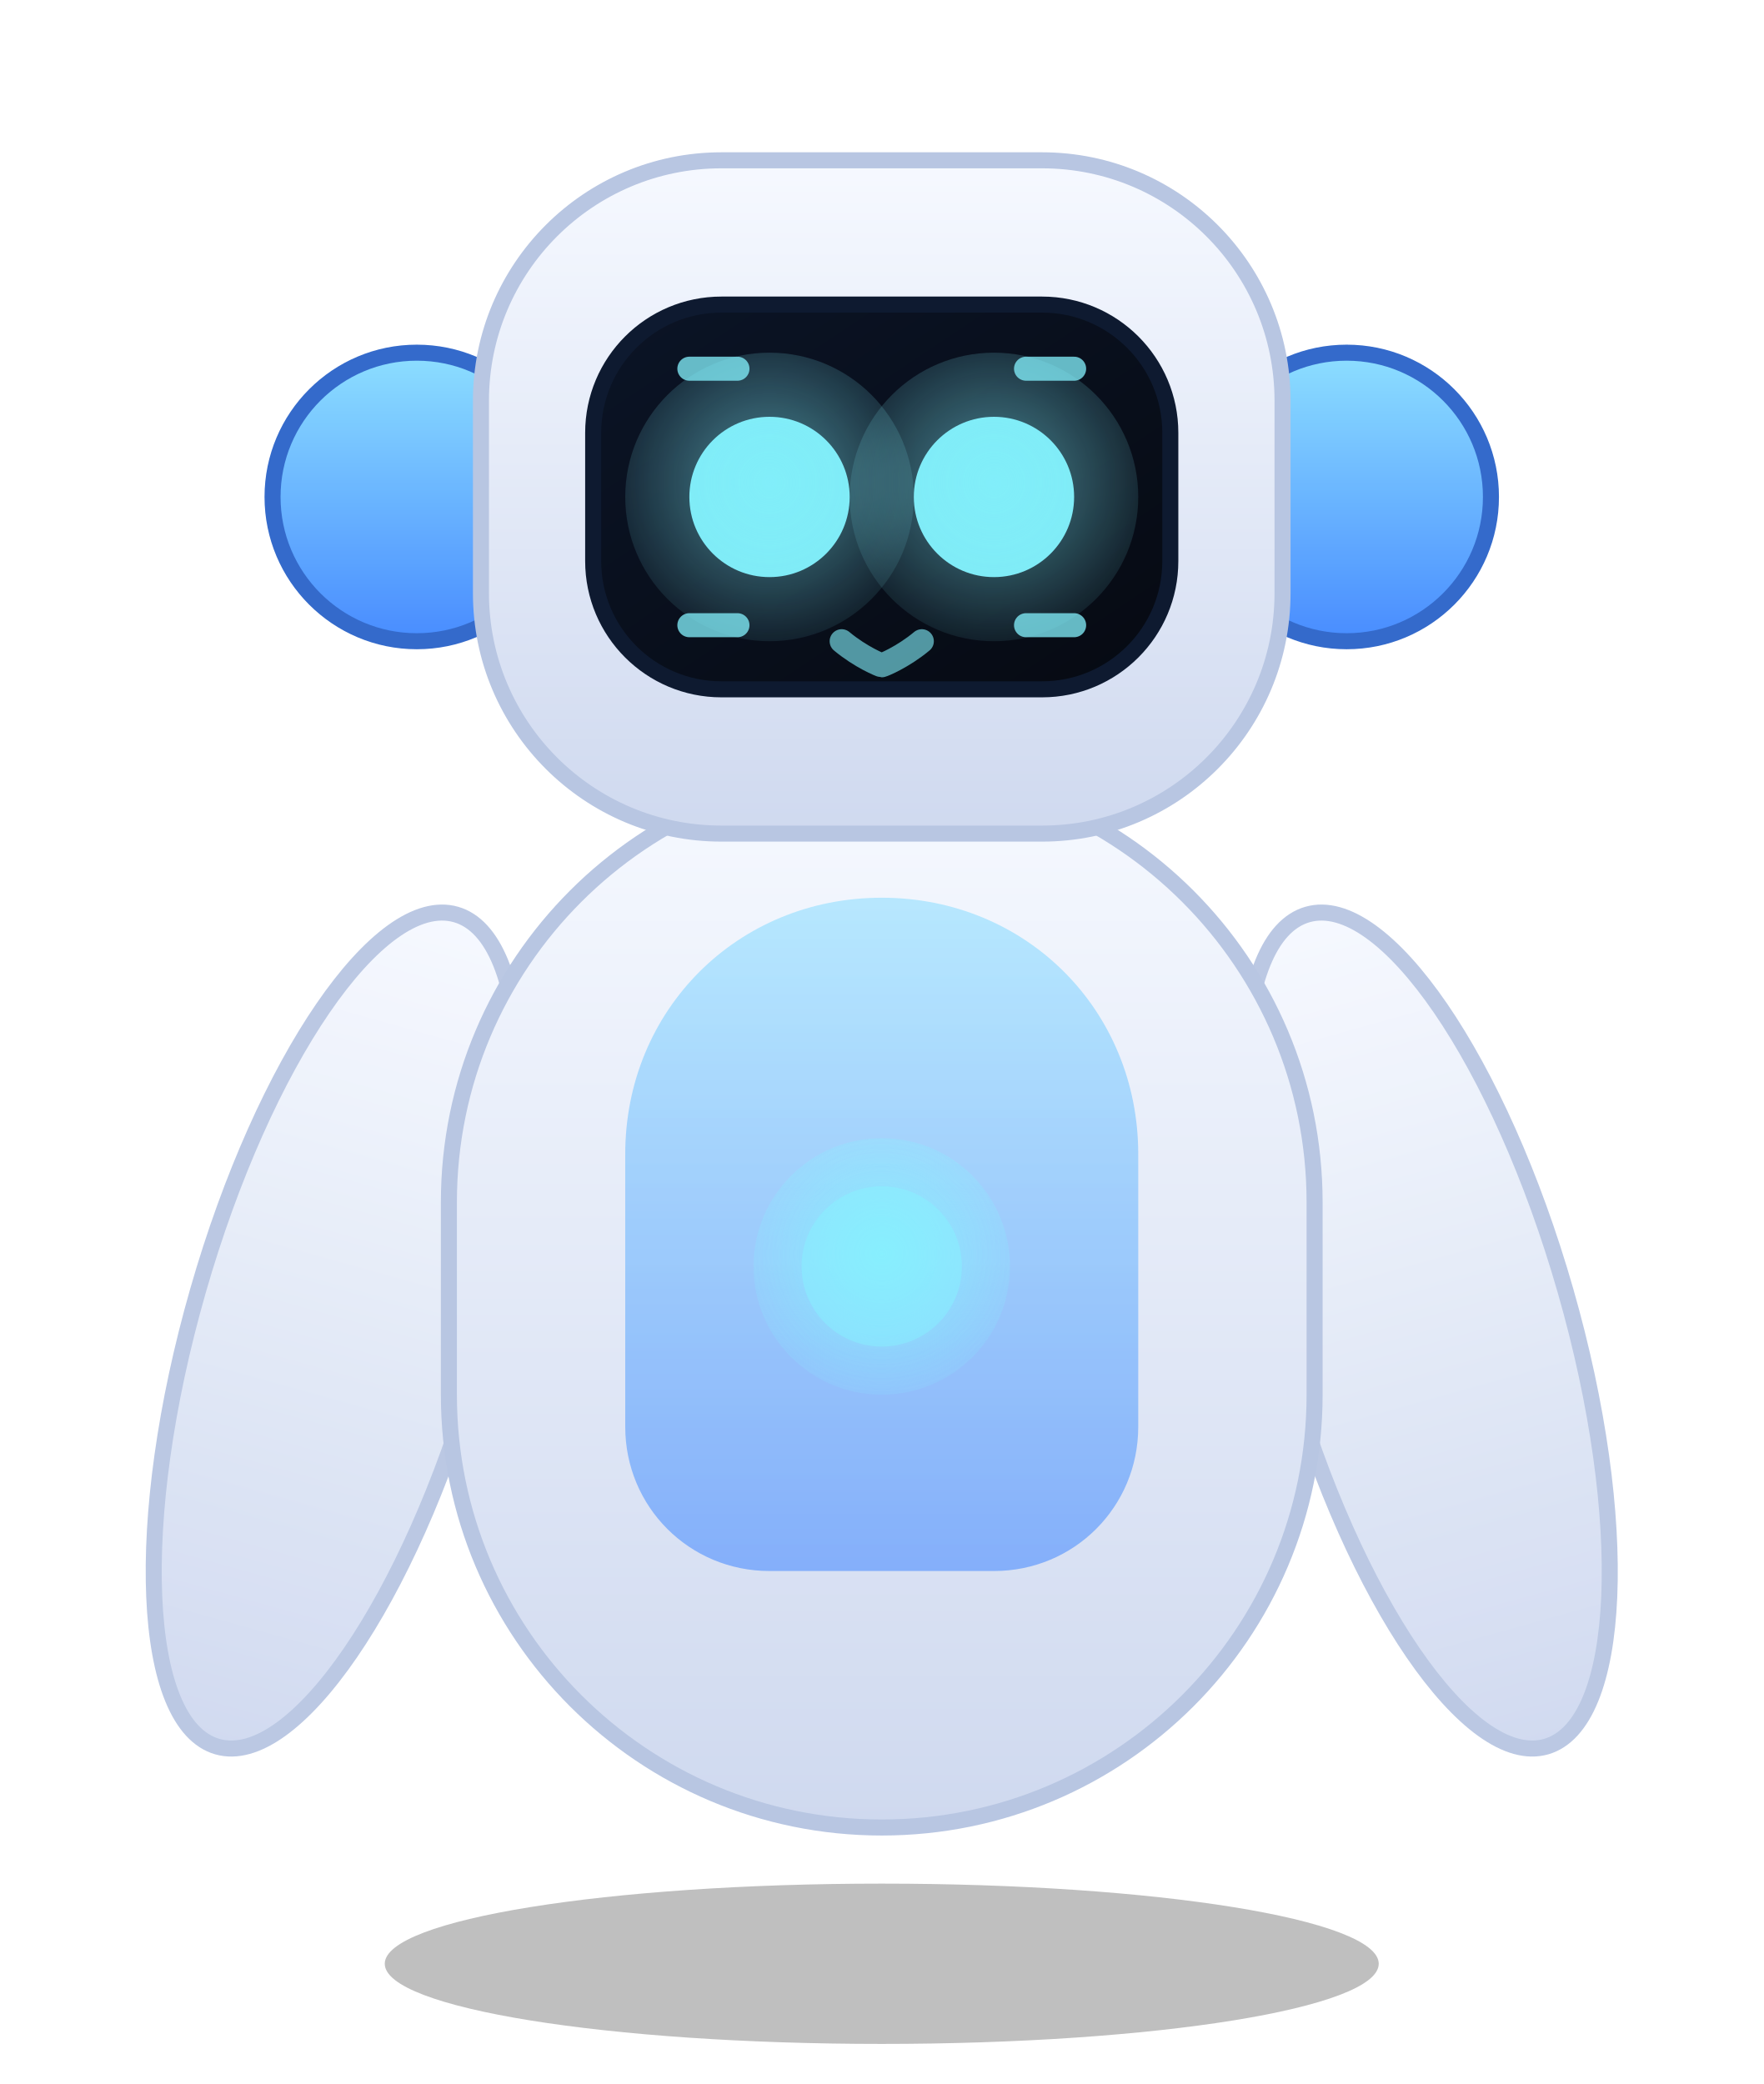
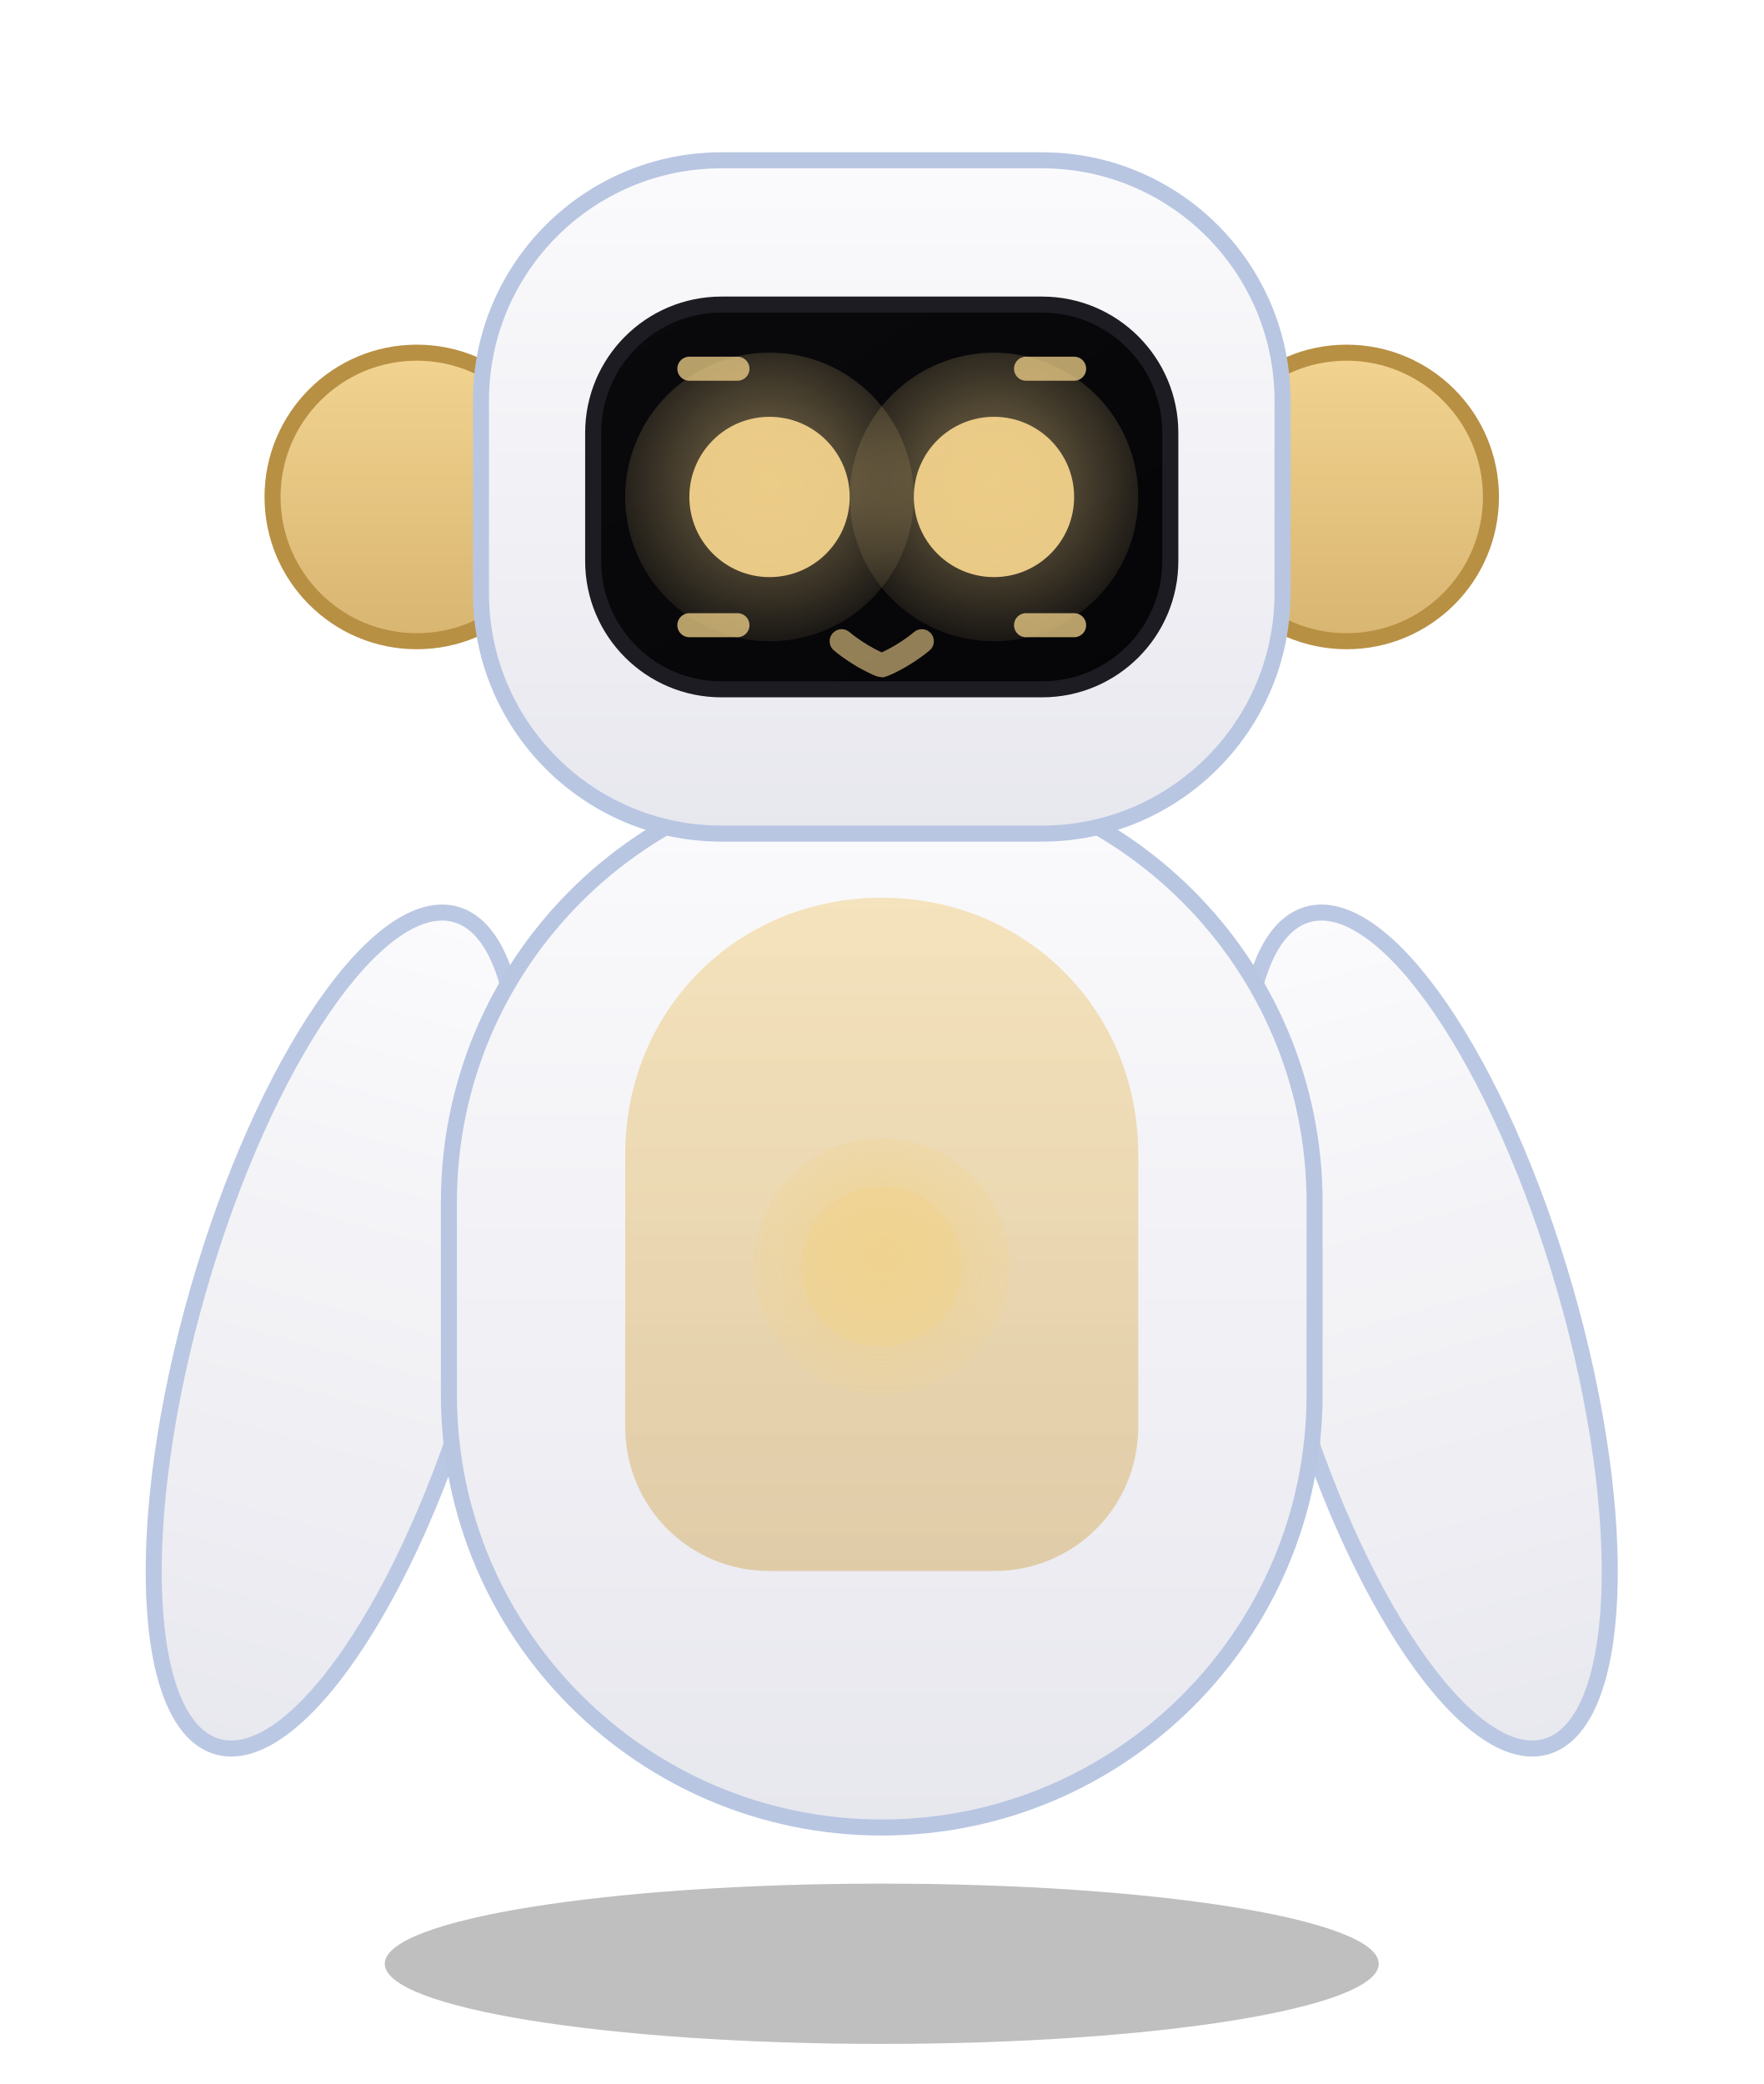
<svg xmlns="http://www.w3.org/2000/svg" viewBox="0 0 220 260">
  <defs>
    <linearGradient id="bot-body" x1="0" y1="0" x2="0" y2="1">
-       <stop offset="0" stop-color="#f6f9ff" />
-       <stop offset="1" stop-color="#cfd9ef" />
+       <stop offset="0" stop-color="#fbfbfd" />
+       <stop offset="1" stop-color="#e7e7ee" />
    </linearGradient>
    <linearGradient id="bot-blue" x1="0" y1="0" x2="0" y2="1">
-       <stop offset="0" stop-color="#87ddff" />
-       <stop offset="1" stop-color="#3f86ff" />
+       <stop offset="0" stop-color="#f1d18a" />
+       <stop offset="1" stop-color="#d6b26a" />
    </linearGradient>
    <linearGradient id="bot-screen" x1="0" y1="0" x2="1" y2="1">
-       <stop offset="0" stop-color="#0b1426" />
-       <stop offset="1" stop-color="#060a12" />
+       <stop offset="0" stop-color="#0a0a0d" />
+       <stop offset="1" stop-color="#050508" />
    </linearGradient>
    <radialGradient id="bot-glow" cx="50%" cy="45%" r="60%">
-       <stop offset="0" stop-color="#84f3ff" stop-opacity=".95" />
-       <stop offset="1" stop-color="#84f3ff" stop-opacity=".08" />
+       <stop offset="0" stop-color="#f1d18a" stop-opacity=".95" />
+       <stop offset="1" stop-color="#f1d18a" stop-opacity=".08" />
    </radialGradient>
  </defs>
  <g fill="none" stroke-linecap="round" stroke-linejoin="round">
    <ellipse cx="110" cy="245" rx="62" ry="10" fill="#000" opacity=".25" />
    <ellipse cx="42" cy="166" rx="18" ry="54" transform="rotate(16 42 166)" fill="url(#bot-body)" stroke="#b8c6e2" stroke-width="2" opacity=".96" />
    <ellipse cx="178" cy="166" rx="18" ry="54" transform="rotate(-16 178 166)" fill="url(#bot-body)" stroke="#b8c6e2" stroke-width="2" opacity=".96" />
    <rect x="56" y="96" width="108" height="132" rx="54" fill="url(#bot-body)" stroke="#b8c6e2" stroke-width="2" />
    <path d="M110 112c-18 0-32 14-32 32v34c0 10 8 18 18 18h28c10 0 18-8 18-18v-34c0-18-14-32-32-32Z" fill="url(#bot-blue)" opacity=".55" />
    <circle cx="110" cy="158" r="16" fill="url(#bot-glow)" opacity=".85" />
-     <circle cx="110" cy="158" r="10" fill="#84f3ff" opacity=".45" />
-     <circle cx="52" cy="62" r="18" fill="url(#bot-blue)" stroke="#2a63c8" stroke-width="2" opacity=".95" />
-     <circle cx="168" cy="62" r="18" fill="url(#bot-blue)" stroke="#2a63c8" stroke-width="2" opacity=".95" />
+     <circle cx="110" cy="158" r="10" fill="#f1d18a" opacity=".40" />
+     <circle cx="52" cy="62" r="18" fill="url(#bot-blue)" stroke="#b48a3a" stroke-width="2" opacity=".95" />
+     <circle cx="168" cy="62" r="18" fill="url(#bot-blue)" stroke="#b48a3a" stroke-width="2" opacity=".95" />
    <rect x="60" y="20" width="100" height="84" rx="30" fill="url(#bot-body)" stroke="#b8c6e2" stroke-width="2" />
-     <rect x="74" y="38" width="72" height="48" rx="16" fill="url(#bot-screen)" stroke="#0e1a30" stroke-width="2" />
-     <circle cx="96" cy="62" r="10" fill="#84f3ff" opacity=".95" />
-     <circle cx="124" cy="62" r="10" fill="#84f3ff" opacity=".95" />
+     <rect x="74" y="38" width="72" height="48" rx="16" fill="url(#bot-screen)" stroke="#1c1c22" stroke-width="2" />
+     <circle cx="96" cy="62" r="10" fill="#f1d18a" opacity=".95" />
+     <circle cx="124" cy="62" r="10" fill="#f1d18a" opacity=".95" />
    <circle cx="96" cy="62" r="18" fill="url(#bot-glow)" opacity=".55" />
    <circle cx="124" cy="62" r="18" fill="url(#bot-glow)" opacity=".55" />
-     <path d="M86 46h6M128 46h6M86 78h6M128 78h6" stroke="#84f3ff" stroke-width="3" opacity=".75" />
-     <path d="M105 80c2.4 2 4.9 3 5 3s2.6-1 5-3" stroke="#84f3ff" stroke-width="3" opacity=".6" />
+     <path d="M86 46h6M128 46h6M86 78h6M128 78h6" stroke="#f1d18a" stroke-width="3" opacity=".75" />
+     <path d="M105 80c2.4 2 4.9 3 5 3s2.6-1 5-3" stroke="#f1d18a" stroke-width="3" opacity=".6" />
  </g>
</svg>
